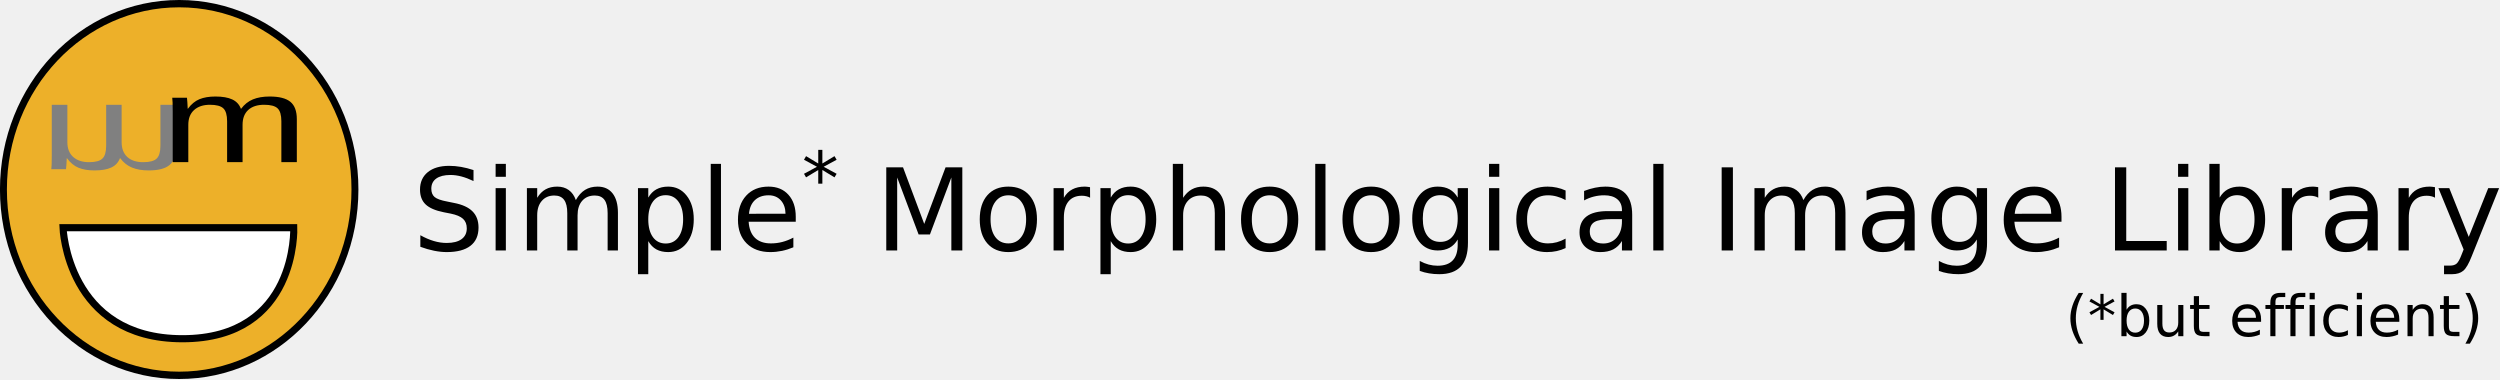
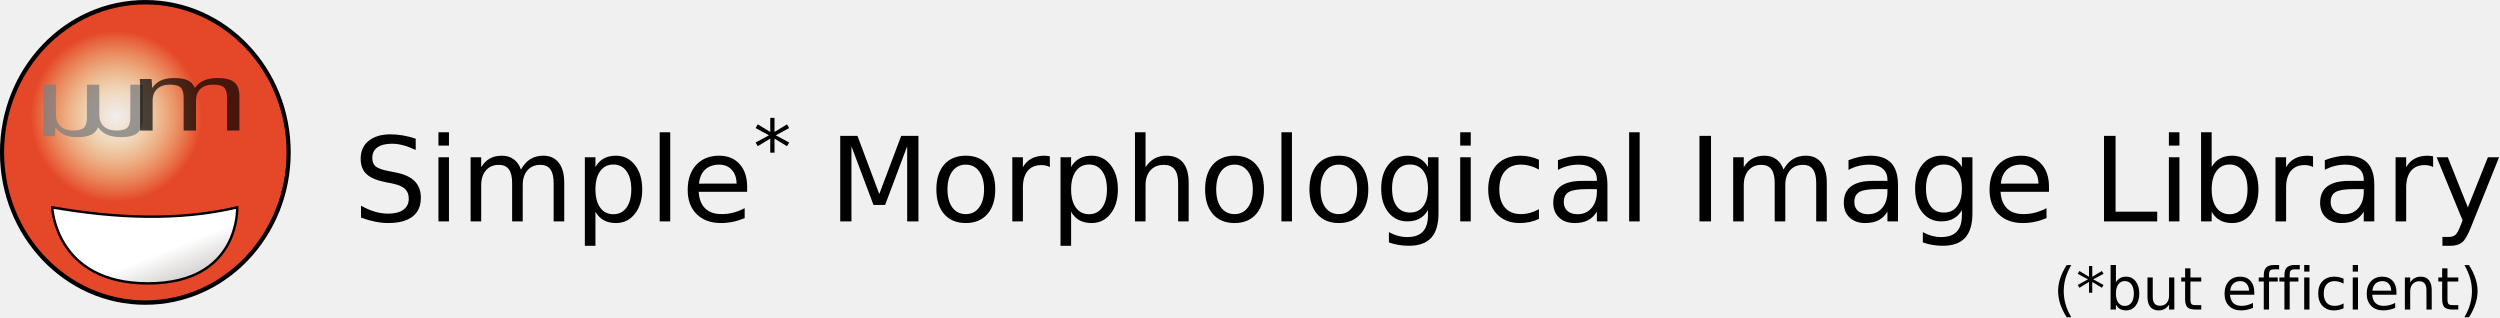
- <svg xmlns="http://www.w3.org/2000/svg" width="701.627" height="106.368" id="svg2" version="1.1">
+ <svg xmlns="http://www.w3.org/2000/svg" xmlns:ns2="http://www.openswatchbook.org/uri/2009/osb" xmlns:xlink="http://www.w3.org/1999/xlink" width="682.164" height="86.569" id="svg2" version="1.1">
  <defs id="defs4">
-     </defs>
-   <g id="layer1" transform="translate(445.0169,-206.8663)">
-     <path style="fill:#edb029;fill-opacity:1;stroke:#000000;stroke-width:1.573;stroke-linejoin:miter;stroke-miterlimit:4;stroke-opacity:1;stroke-dasharray:none;stroke-dashoffset:0" id="path2991" d="m -113.137,409.905 c 0,22.037 -17.864,39.901 -39.901,39.901 -22.037,0 -39.901,-17.864 -39.901,-39.901 0,-22.037 17.864,-39.901 39.901,-39.901 22.037,0 39.901,17.864 39.901,39.901 z" transform="matrix(1.236235,0,0,1.30713,-205.5349,-275.7507)" />
-     <text xml:space="preserve" style="font-size:41.323px;font-style:normal;font-weight:normal;line-height:125%;letter-spacing:0px;word-spacing:0px;fill:#808080;fill-opacity:1;stroke:none;font-family:Sans" x="-359.32" y="-285.355" id="text3903-9" transform="scale(1.207672,-0.8280395)">
-       <tspan id="tspan3905-8" x="-359.32" y="-285.355" style="font-style:normal;font-variant:normal;font-weight:normal;font-stretch:normal;font-family:Arial;-inkscape-font-specification:Arial">m</tspan>
-     </text>
-     <text xml:space="preserve" style="font-size:41.323px;font-style:normal;font-weight:normal;line-height:125%;letter-spacing:0px;word-spacing:0px;fill:#000000;fill-opacity:1;stroke:none;font-family:Sans" x="-331.216" y="304.771" id="text3903" transform="scale(1.207672,0.8280395)">
-       <tspan id="tspan3905" x="-331.216" y="304.771" style="font-style:normal;font-variant:normal;font-weight:normal;font-stretch:normal;font-family:Arial;-inkscape-font-specification:Arial">m</tspan>
-     </text>
-     <path style="fill:#ffffff;stroke:#000000;stroke-width:2;stroke-linecap:butt;stroke-linejoin:miter;stroke-miterlimit:4;stroke-opacity:1;stroke-dasharray:none" d="m -362.569,270.773 c 0,0 1.196,31.157 -31.236,31.157 -32.433,0 -33.526,-31.157 -33.526,-31.157 z" id="path3873" />
+     <linearGradient xlink:href="#linearGradient3758" id="linearGradient3764" x1="-193.726" y1="409.905" x2="-112.35" y2="409.905" gradientUnits="userSpaceOnUse" />
+     <linearGradient id="linearGradient3758">
+       <stop id="stop3766" offset="0" style="stop-color:#ed7c78;stop-opacity:1;" />
+       <stop style="stop-color:#ed9629;stop-opacity:0.247;" offset="0.5" id="stop3770" />
+       <stop style="stop-color:#edb029;stop-opacity:0;" offset="1" id="stop3762" />
+     </linearGradient>
+     <linearGradient xlink:href="#linearGradient3758-2" id="linearGradient3788" x1="-181.571" y1="438.451" x2="-124.948" y2="381.074" gradientUnits="userSpaceOnUse" spreadMethod="reflect" />
+     <linearGradient id="linearGradient3758-2" ns2:paint="gradient">
+       <stop id="stop3766-4" offset="0" style="stop-color:#ed7c78;stop-opacity:1;" />
+       <stop style="stop-color:#ed9629;stop-opacity:0.247;" offset="0.643" id="stop3770-1" />
+       <stop style="stop-color:#edb029;stop-opacity:0;" offset="1" id="stop3762-6" />
+     </linearGradient>
+     <radialGradient xlink:href="#linearGradient3758-5" id="radialGradient3813" cx="-145.171" cy="404.59" fx="-145.171" fy="404.59" r="40.688" gradientUnits="userSpaceOnUse" gradientTransform="matrix(0.6958311,-4.0925099e-8,4.945375e-8,0.7521039,-44.15643,99.73111)" />
+     <linearGradient id="linearGradient3758-5" ns2:paint="gradient">
+       <stop id="stop3766-8" offset="0" style="stop-color:#ed7c24;stop-opacity:0" />
+       <stop style="stop-color:#ed9629;stop-opacity:0.247;" offset="0.429" id="stop3770-8" />
+       <stop style="stop-color:#e5393a;stop-opacity:1" offset="1" id="stop3762-9" />
+     </linearGradient>
+     <radialGradient xlink:href="#linearGradient3758-9" id="radialGradient3813-3" cx="-145.171" cy="404.59" fx="-145.171" fy="404.59" r="40.688" gradientUnits="userSpaceOnUse" gradientTransform="matrix(0.6958311,-4.0925099e-8,4.945375e-8,0.7521039,-44.15643,99.73111)" />
+     <linearGradient id="linearGradient3758-9" ns2:paint="gradient">
+       <stop id="stop3766-3" offset="0" style="stop-color:#ed7c24;stop-opacity:0" />
+       <stop style="stop-color:#ed9629;stop-opacity:0.247;" offset="0.286" id="stop3770-10" />
+       <stop style="stop-color:#e5393a;stop-opacity:1" offset="1" id="stop3762-1" />
+     </linearGradient>
+     <radialGradient xlink:href="#linearGradient3758-1" id="radialGradient3813-8" cx="-172.296" cy="399.504" fx="-172.296" fy="399.504" r="40.688" gradientUnits="userSpaceOnUse" gradientTransform="matrix(0.5964265,3.4423978e-7,-3.639809e-7,0.564078,-58.58689,174.8483)" />
+     <linearGradient id="linearGradient3758-1" ns2:paint="gradient">
+       <stop id="stop3766-38" offset="0" style="stop-color:#ed7c24;stop-opacity:0" />
+       <stop style="stop-color:#ed9629;stop-opacity:0.247;" offset="0.286" id="stop3770-4" />
+       <stop style="stop-color:#e54829;stop-opacity:1" offset="1" id="stop3762-4" />
+     </linearGradient>
+     <radialGradient xlink:href="#linearGradient3758-20" id="radialGradient3813-1" cx="-172.296" cy="399.504" fx="-172.296" fy="399.504" r="40.688" gradientUnits="userSpaceOnUse" gradientTransform="matrix(0.5964265,3.4423978e-7,-3.639809e-7,0.564078,-58.58689,174.8483)" />
+     <linearGradient id="linearGradient3758-20" ns2:paint="gradient">
+       <stop id="stop3766-2" offset="0" style="stop-color:#ed7c24;stop-opacity:0" />
+       <stop style="stop-color:#ed9629;stop-opacity:0.247;" offset="0.286" id="stop3770-7" />
+       <stop style="stop-color:#e54829;stop-opacity:1" offset="1" id="stop3762-13" />
+     </linearGradient>
+     <radialGradient xlink:href="#linearGradient3758-6" id="radialGradient3813-7" cx="-172.296" cy="399.504" fx="-172.296" fy="399.504" r="40.688" gradientUnits="userSpaceOnUse" gradientTransform="matrix(0.5964265,3.4423978e-7,-3.639809e-7,0.564078,-58.58689,174.8483)" />
+     <linearGradient id="linearGradient3758-6" ns2:paint="gradient">
+       <stop id="stop3766-30" offset="0" style="stop-color:#ed7c24;stop-opacity:0" />
+       <stop style="stop-color:#ed9629;stop-opacity:0.247;" offset="0.286" id="stop3770-3" />
+       <stop style="stop-color:#e54829;stop-opacity:1" offset="1" id="stop3762-99" />
+     </linearGradient>
+     <radialGradient xlink:href="#linearGradient3758-3" id="radialGradient3813-9" cx="-172.296" cy="399.504" fx="-172.296" fy="399.504" r="40.688" gradientUnits="userSpaceOnUse" gradientTransform="matrix(0.5964265,3.4423978e-7,-3.639809e-7,0.564078,-58.58689,174.8483)" />
+     <linearGradient id="linearGradient3758-3" ns2:paint="gradient">
+       <stop id="stop3766-5" offset="0" style="stop-color:#ed7c24;stop-opacity:0" />
+       <stop style="stop-color:#ed9629;stop-opacity:0.247;" offset="0.286" id="stop3770-70" />
+       <stop style="stop-color:#e54829;stop-opacity:1" offset="1" id="stop3762-90" />
+     </linearGradient>
+     <linearGradient xlink:href="#linearGradient3786-1" id="linearGradient3792-1" x1="-380" y1="287.362" x2="-370" y2="312.362" gradientUnits="userSpaceOnUse" gradientTransform="translate(61.61367,105.9183)" />
+     <linearGradient id="linearGradient3786-1">
+       <stop style="stop-color:#ffffff;stop-opacity:1;" offset="0" id="stop3788-4" />
+       <stop style="stop-color:#9e9a97;stop-opacity:1" offset="1" id="stop3790-7" />
+     </linearGradient>
+     <radialGradient r="40.688" fy="399.504" fx="-172.296" cy="399.504" cx="-172.296" gradientTransform="matrix(0.5964265,3.4423978e-7,-3.639809e-7,0.564078,-58.58689,174.8483)" gradientUnits="userSpaceOnUse" id="radialGradient3953" xlink:href="#linearGradient3758-3" />
+     <radialGradient xlink:href="#linearGradient3758-7" id="radialGradient3813-5" cx="-172.296" cy="399.504" fx="-172.296" fy="399.504" r="40.688" gradientUnits="userSpaceOnUse" gradientTransform="matrix(0.5964265,3.4423978e-7,-3.639809e-7,0.564078,-58.58689,174.8483)" />
+     <linearGradient id="linearGradient3758-7" ns2:paint="gradient">
+       <stop id="stop3766-0" offset="0" style="stop-color:#ed7c24;stop-opacity:0" />
+       <stop style="stop-color:#ed9629;stop-opacity:0.247;" offset="0.286" id="stop3770-9" />
+       <stop style="stop-color:#e54829;stop-opacity:1" offset="1" id="stop3762-7" />
+     </linearGradient>
+     <linearGradient xlink:href="#linearGradient3786" id="linearGradient3792" x1="-380" y1="287.362" x2="-370" y2="312.362" gradientUnits="userSpaceOnUse" gradientTransform="translate(61.61367,83.91833)" />
+     <linearGradient id="linearGradient3786">
+       <stop style="stop-color:#ffffff;stop-opacity:1;" offset="0" id="stop3788" />
+       <stop style="stop-color:#9e9a97;stop-opacity:1" offset="1" id="stop3790" />
+     </linearGradient>
+     <radialGradient r="40.688" fy="399.504" fx="-172.296" cy="399.504" cx="-172.296" gradientTransform="matrix(0.5964265,3.4423978e-7,-3.639809e-7,0.564078,-58.58689,174.8483)" gradientUnits="userSpaceOnUse" id="radialGradient3980" xlink:href="#linearGradient3758-7" />
+     <radialGradient xlink:href="#linearGradient3758-7" id="radialGradient3369" gradientUnits="userSpaceOnUse" gradientTransform="matrix(0.5964265,3.4423978e-7,-3.639809e-7,0.564078,-58.58689,174.8483)" cx="-172.296" cy="399.504" fx="-172.296" fy="399.504" r="40.688" />
+     <linearGradient xlink:href="#linearGradient3786" id="linearGradient3371" gradientUnits="userSpaceOnUse" gradientTransform="translate(61.61367,83.91833)" x1="-380" y1="287.362" x2="-370" y2="312.362" />
+     <radialGradient xlink:href="#linearGradient3758-98" id="radialGradient3813-38" cx="-172.296" cy="399.504" fx="-172.296" fy="399.504" r="40.688" gradientUnits="userSpaceOnUse" gradientTransform="matrix(0.5964265,3.4423978e-7,-3.639809e-7,0.564078,-58.58689,174.8483)" />
+     <linearGradient id="linearGradient3758-98" ns2:paint="gradient">
+       <stop id="stop3766-7" offset="0" style="stop-color:#ed7c24;stop-opacity:0" />
+       <stop style="stop-color:#ed9629;stop-opacity:0.247;" offset="0.286" id="stop3770-5" />
+       <stop style="stop-color:#e54829;stop-opacity:1" offset="1" id="stop3762-18" />
+     </linearGradient>
+     <linearGradient xlink:href="#linearGradient3786-0" id="linearGradient3792-0" x1="-380" y1="287.362" x2="-370" y2="312.362" gradientUnits="userSpaceOnUse" gradientTransform="translate(41.61367,133.9183)" />
+     <linearGradient id="linearGradient3786-0">
+       <stop style="stop-color:#ffffff;stop-opacity:1;" offset="0" id="stop3788-9" />
+       <stop style="stop-color:#9e9a97;stop-opacity:1" offset="1" id="stop3790-8" />
+     </linearGradient>
+     <radialGradient r="40.688" fy="399.504" fx="-172.296" cy="399.504" cx="-172.296" gradientTransform="matrix(0.5964265,3.4423978e-7,-3.639809e-7,0.564078,-58.58689,174.8483)" gradientUnits="userSpaceOnUse" id="radialGradient4029" xlink:href="#linearGradient3758-98" />
+     <radialGradient xlink:href="#linearGradient3758-98" id="radialGradient3418" gradientUnits="userSpaceOnUse" gradientTransform="matrix(0.5964265,3.4423978e-7,-3.639809e-7,0.564078,-58.58689,174.8483)" cx="-172.296" cy="399.504" fx="-172.296" fy="399.504" r="40.688" />
+     <linearGradient xlink:href="#linearGradient3786-0" id="linearGradient3420" gradientUnits="userSpaceOnUse" gradientTransform="translate(41.61367,133.9183)" x1="-380" y1="287.362" x2="-370" y2="312.362" />
+     <radialGradient xlink:href="#linearGradient3758-0" id="radialGradient3813-33" cx="-172.296" cy="399.504" fx="-172.296" fy="399.504" r="40.688" gradientUnits="userSpaceOnUse" gradientTransform="matrix(0.5964265,3.4423978e-7,-3.639809e-7,0.564078,-58.58689,174.8483)" />
+     <linearGradient id="linearGradient3758-0" ns2:paint="gradient">
+       <stop id="stop3766-27" offset="0" style="stop-color:#ed7c24;stop-opacity:0" />
+       <stop style="stop-color:#ed9629;stop-opacity:0.247;" offset="0.286" id="stop3770-51" />
+       <stop style="stop-color:#e54829;stop-opacity:1" offset="1" id="stop3762-76" />
+     </linearGradient>
+     <linearGradient xlink:href="#linearGradient3786-07" id="linearGradient3792-3" x1="-380" y1="287.362" x2="-370" y2="312.362" gradientUnits="userSpaceOnUse" gradientTransform="translate(71.61367,73.91833)" />
+     <linearGradient id="linearGradient3786-07">
+       <stop style="stop-color:#ffffff;stop-opacity:1;" offset="0" id="stop3788-8" />
+       <stop style="stop-color:#9e9a97;stop-opacity:1" offset="1" id="stop3790-84" />
+     </linearGradient>
+     <radialGradient r="40.688" fy="399.504" fx="-172.296" cy="399.504" cx="-172.296" gradientTransform="matrix(0.5964265,3.4423978e-7,-3.639809e-7,0.564078,-58.58689,174.8483)" gradientUnits="userSpaceOnUse" id="radialGradient4056" xlink:href="#linearGradient3758-0" />
+     <radialGradient xlink:href="#linearGradient3758-0" id="radialGradient3467" gradientUnits="userSpaceOnUse" gradientTransform="matrix(0.5964265,3.4423978e-7,-3.639809e-7,0.564078,-58.58689,174.8483)" cx="-172.296" cy="399.504" fx="-172.296" fy="399.504" r="40.688" />
+     <linearGradient xlink:href="#linearGradient3786-07" id="linearGradient3469" gradientUnits="userSpaceOnUse" gradientTransform="translate(71.61367,73.91833)" x1="-380" y1="287.362" x2="-370" y2="312.362" />
+   </defs>
+   <g id="layer1" transform="translate(425.554,-216.7541)">
    <text style="font-size:15px" y="277.162" x="-329.25" id="text24">
      <tspan style="font-size:32px;font-variant:normal;font-weight:normal;writing-mode:lr-tb;fill:#000000;fill-opacity:1;fill-rule:nonzero;stroke:none;font-family:DejaVu Sans;-inkscape-font-specification:DejaVuSans" x="-329.25 -308.93 -300.034 -268.866 -248.546 -239.65" y="277.162" id="tspan26">Simple</tspan>
    </text>
    <text style="font-size:15px" y="264.362" x="-220" id="text28">
      <tspan style="font-size:20.8px;font-variant:normal;font-weight:normal;writing-mode:lr-tb;fill:#000000;fill-opacity:1;fill-rule:nonzero;stroke:none;font-family:DejaVu Sans;-inkscape-font-specification:DejaVuSans" x="-220" y="264.362" id="tspan30">*</tspan>
    </text>
    <text style="font-size:15px" y="277.162" x="-199.424" id="text32">
      <tspan style="font-size:32px;font-variant:normal;font-weight:normal;writing-mode:lr-tb;fill:#000000;fill-opacity:1;fill-rule:nonzero;stroke:none;font-family:DejaVu Sans;-inkscape-font-specification:DejaVuSans" x="-199.424 -171.775 -152.224 -139.039 -118.719 -98.399 -78.815 -69.951 -50.367 -30.047 -21.184 -3.551 16.097 24.961 35.169 44.609 75.777 95.425 115.745 135.425 145.601 163.425 172.289 192.609 205.793 225.441 238.625" y="277.162" id="tspan34">Morphological Image Library</tspan>
    </text>
    <text style="font-size:15px" id="text36" x="134.659" y="301.214">
      <tspan style="font-size:16px;font-variant:normal;font-weight:normal;writing-mode:lr-tb;fill:#000000;fill-opacity:1;fill-rule:nonzero;stroke:none;font-family:DejaVu Sans;-inkscape-font-specification:DejaVuSans" x="134.659" id="tspan38" y="301.214">(*but efficient)</tspan>
    </text>
+     <g id="g3459" transform="matrix(0.7777777,0,0,0.7777777,-134.5884,1.699586)">
+       <path transform="matrix(1.236235,0,0,1.30713,-133.9212,-205.8324)" d="m -112.371,409.905 c 0,22.261 -18.207,40.307 -40.667,40.307 -22.46,0 -40.667,-18.046 -40.667,-40.307 0,-22.261 18.207,-40.307 40.667,-40.307 22.46,0 40.667,18.046 40.667,40.307 z" id="path2991" style="fill:url(#radialGradient3467);fill-opacity:1;stroke:#000000;stroke-width:1.18;stroke-linejoin:miter;stroke-miterlimit:4;stroke-opacity:1;stroke-dasharray:none;stroke-dashoffset:0" />
+       <text transform="scale(1.207672,-0.8280395)" id="text3903-9" y="-369.793" x="-300.021" style="font-size:41.323px;font-style:normal;font-weight:normal;line-height:125%;letter-spacing:0px;word-spacing:0px;opacity:0.789;fill:#808080;fill-opacity:1;stroke:none;font-family:Sans" xml:space="preserve">
+         <tspan style="font-style:normal;font-variant:normal;font-weight:normal;font-stretch:normal;font-family:Arial;-inkscape-font-specification:Arial" y="-369.793" x="-300.021" id="tspan3905-8">m</tspan>
+       </text>
+       <text transform="scale(1.207672,0.8280395)" id="text3903" y="389.209" x="-271.917" style="font-size:41.323px;font-style:normal;font-weight:normal;line-height:125%;letter-spacing:0px;word-spacing:0px;opacity:0.694;fill:#000000;fill-opacity:1;stroke:none;font-family:Sans" xml:space="preserve">
+         <tspan style="font-style:normal;font-variant:normal;font-weight:normal;font-stretch:normal;font-family:Arial;-inkscape-font-specification:Arial" y="389.209" x="-271.917" id="tspan3905">m</tspan>
+       </text>
+       <path id="path3873" d="m -290.882,349.248 c 0,0 1.199,26.674 -31.307,26.674 -32.506,0 -33.602,-26.674 -33.602,-26.674 22.411,3.874 44.24,4.835 64.909,0 z" style="fill:url(#linearGradient3469);fill-opacity:1;stroke:#000000;stroke-width:0.853;stroke-linecap:butt;stroke-linejoin:miter;stroke-miterlimit:4;stroke-opacity:1;stroke-dasharray:none" />
+     </g>
  </g>
</svg>
